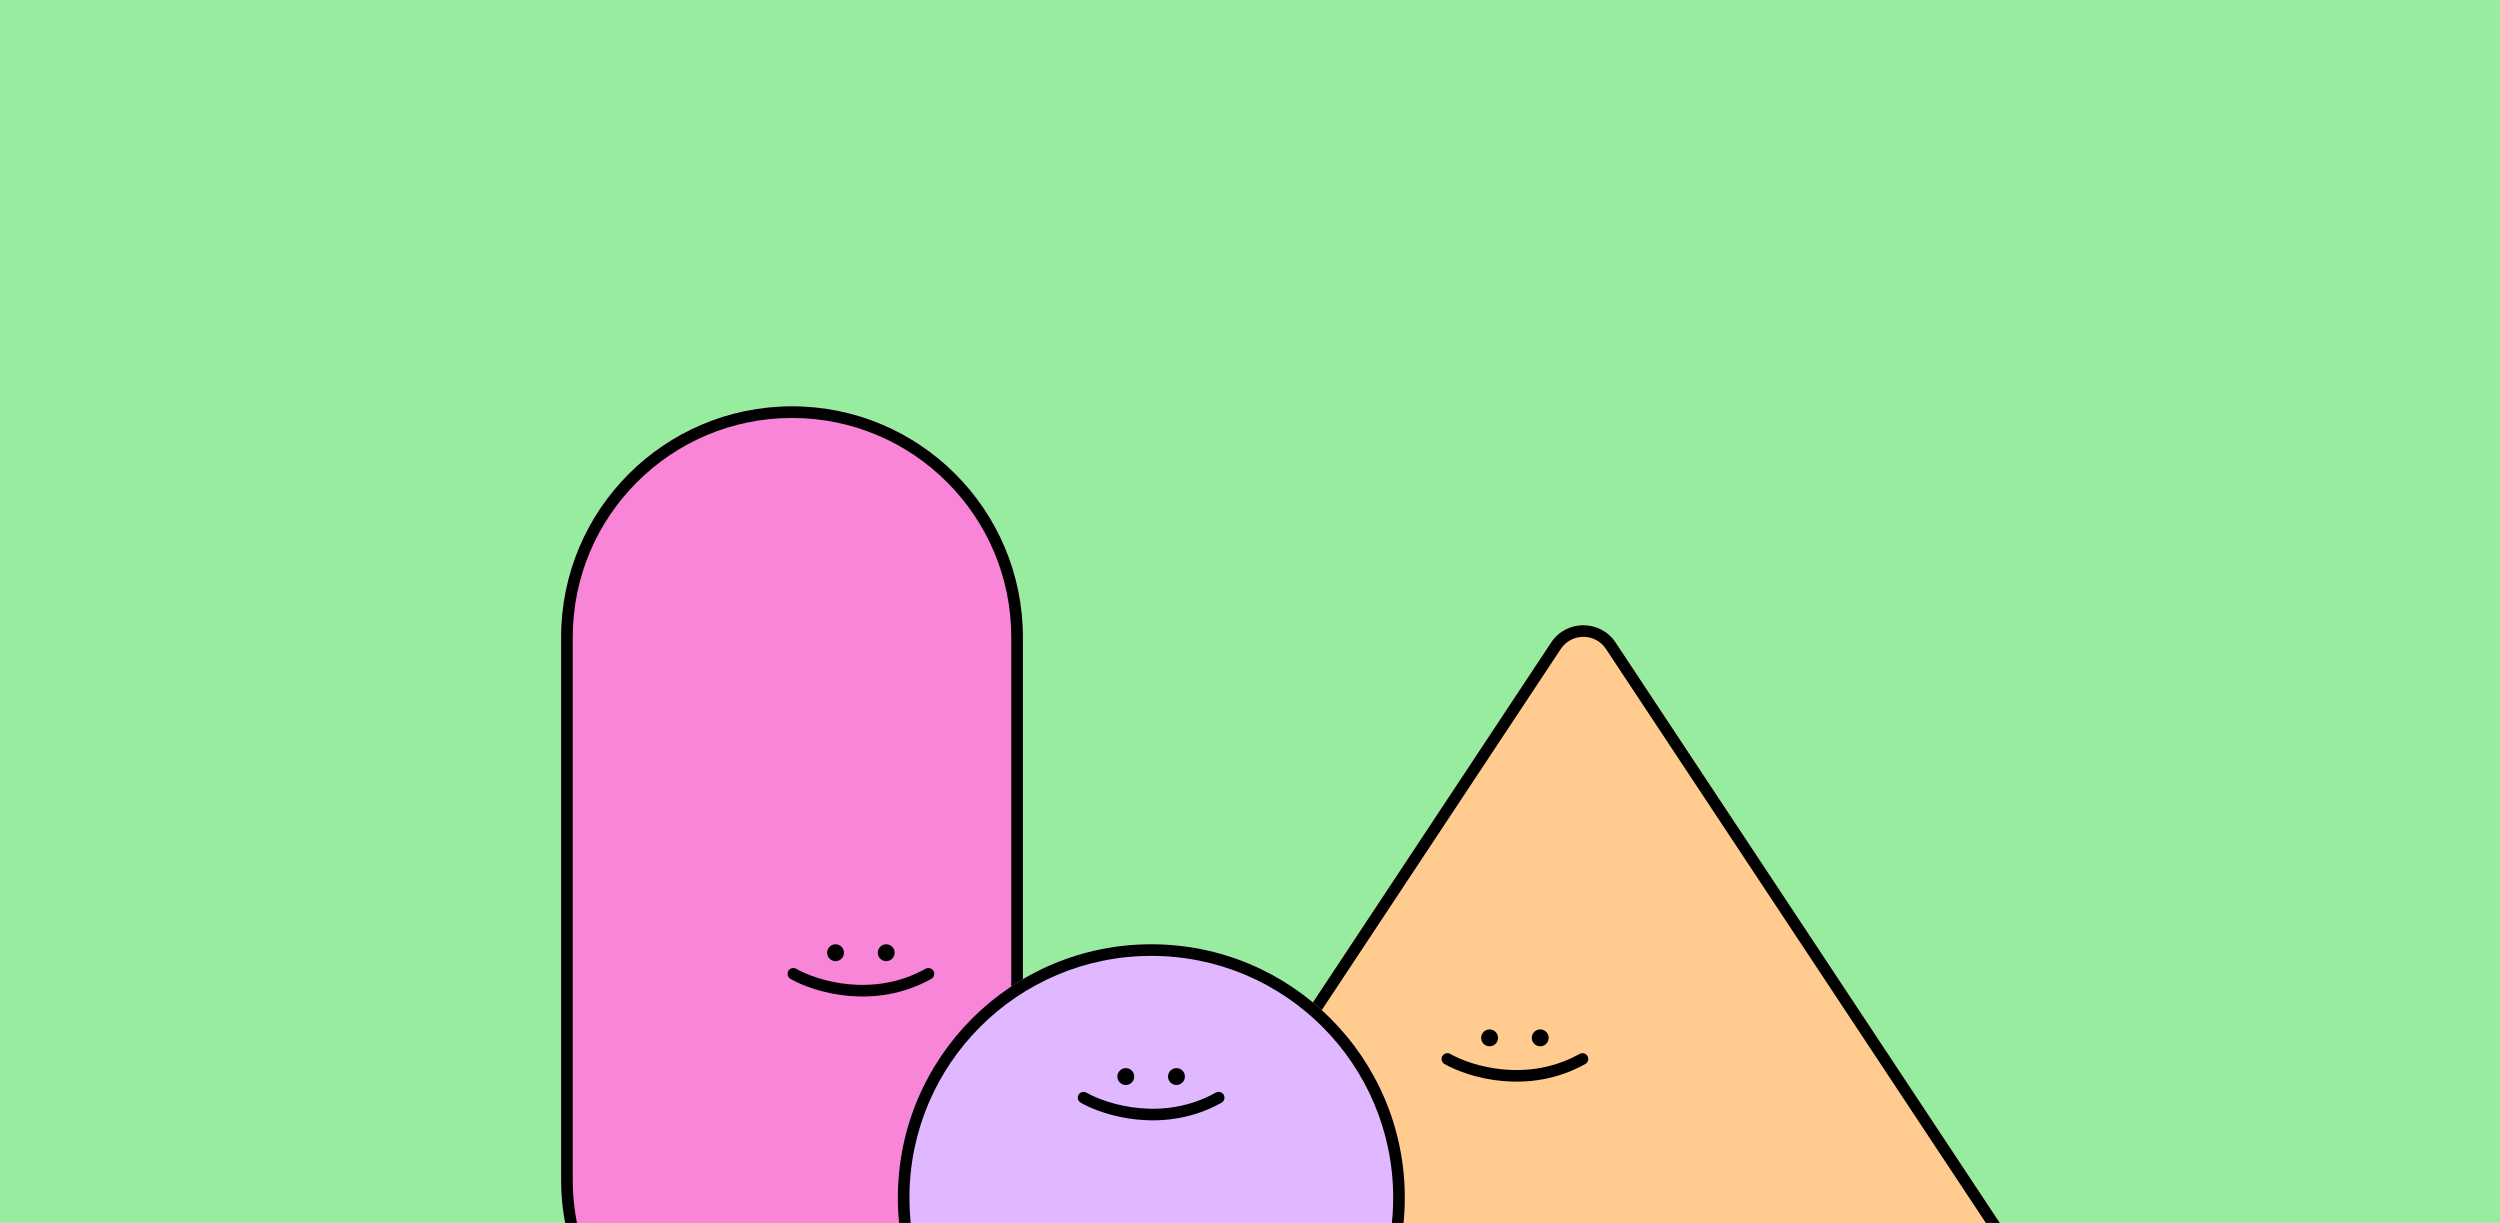
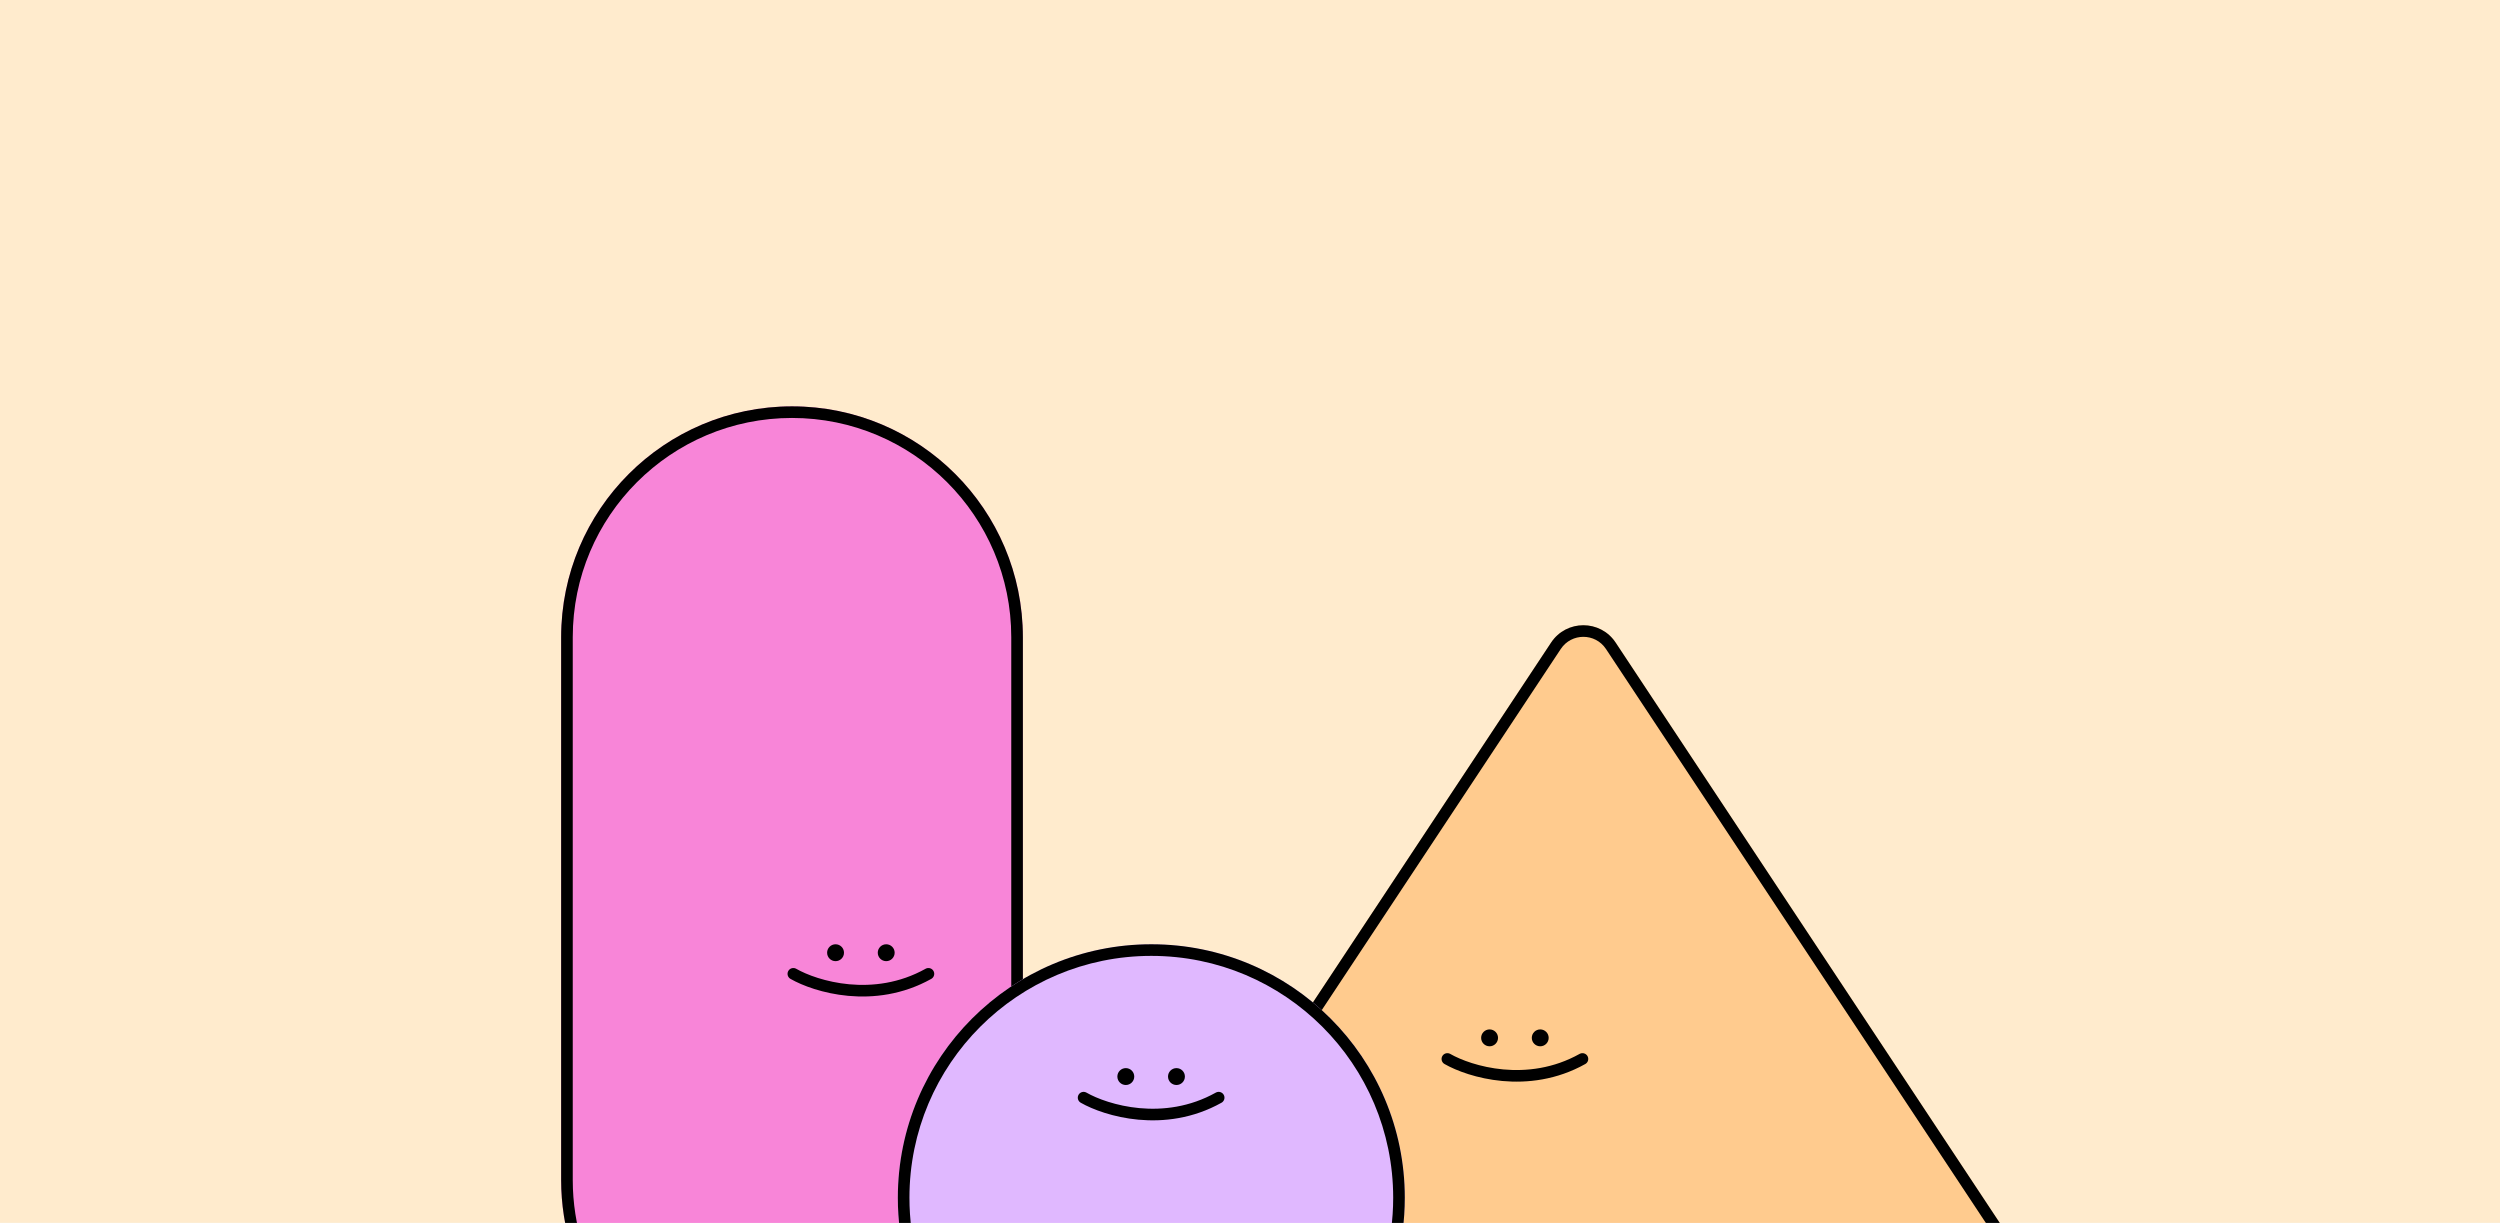
<svg xmlns="http://www.w3.org/2000/svg" width="646" height="316" viewBox="0 0 646 316" fill="none">
  <mask id="mask0" mask-type="alpha" maskUnits="userSpaceOnUse" x="0" y="0" width="646" height="316">
    <rect width="646" height="316" fill="#C4C4C4" />
  </mask>
  <g mask="url(#mask0)">
-     <rect width="646" height="316" fill="#97ECA0" />
+     <rect width="646" height="316" fill="#ffebcd" />
    <mask id="path-3-inside-1" fill="white">
      <path fill-rule="evenodd" clip-rule="evenodd" d="M417.481 166.04C413.527 160.066 404.758 160.066 400.804 166.04L301.635 315.869C297.235 322.516 302.002 331.388 309.974 331.388H383.142V422.049C383.142 426.744 386.948 430.549 391.642 430.549H394.642C399.337 430.549 403.142 426.744 403.142 422.049V331.388H414.142V422.049C414.142 426.744 417.948 430.549 422.642 430.549H426.642C431.337 430.549 435.142 426.744 435.142 422.049V331.388H508.311C516.283 331.388 521.05 322.516 516.65 315.869L417.481 166.04Z" />
    </mask>
    <path fill-rule="evenodd" clip-rule="evenodd" d="M417.481 166.04C413.527 160.066 404.758 160.066 400.804 166.04L301.635 315.869C297.235 322.516 302.002 331.388 309.974 331.388H383.142V422.049C383.142 426.744 386.948 430.549 391.642 430.549H394.642C399.337 430.549 403.142 426.744 403.142 422.049V331.388H414.142V422.049C414.142 426.744 417.948 430.549 422.642 430.549H426.642C431.337 430.549 435.142 426.744 435.142 422.049V331.388H508.311C516.283 331.388 521.05 322.516 516.65 315.869L417.481 166.04Z" fill="#FFCB8E" />
    <path d="M400.804 166.04L398.302 164.384V164.384L400.804 166.04ZM417.481 166.04L419.983 164.384V164.384L417.481 166.04ZM301.635 315.869L304.137 317.525H304.137L301.635 315.869ZM383.142 331.388H386.142V328.388H383.142V331.388ZM403.142 331.388V328.388H400.142V331.388H403.142ZM414.142 331.388H417.142V328.388H414.142V331.388ZM435.142 331.388V328.388H432.142V331.388H435.142ZM516.65 315.869L519.152 314.213L516.65 315.869ZM403.305 167.696C406.073 163.514 412.212 163.514 414.98 167.696L419.983 164.384C414.842 156.618 403.442 156.618 398.302 164.384L403.305 167.696ZM304.137 317.525L403.305 167.696L398.302 164.384L299.133 314.213L304.137 317.525ZM309.974 328.388C304.393 328.388 301.057 322.178 304.137 317.525L299.133 314.213C293.413 322.855 299.61 334.388 309.974 334.388V328.388ZM383.142 328.388H309.974V334.388H383.142V328.388ZM380.142 331.388V422.049H386.142V331.388H380.142ZM380.142 422.049C380.142 428.4 385.291 433.549 391.642 433.549V427.549C388.605 427.549 386.142 425.087 386.142 422.049H380.142ZM391.642 433.549H394.642V427.549H391.642V433.549ZM394.642 433.549C400.994 433.549 406.142 428.4 406.142 422.049H400.142C400.142 425.087 397.68 427.549 394.642 427.549V433.549ZM406.142 422.049V331.388H400.142V422.049H406.142ZM414.142 328.388H403.142V334.388H414.142V328.388ZM411.142 331.388V422.049H417.142V331.388H411.142ZM411.142 422.049C411.142 428.4 416.291 433.549 422.642 433.549V427.549C419.605 427.549 417.142 425.087 417.142 422.049H411.142ZM422.642 433.549H426.642V427.549H422.642V433.549ZM426.642 433.549C432.994 433.549 438.142 428.4 438.142 422.049H432.142C432.142 425.087 429.68 427.549 426.642 427.549V433.549ZM438.142 422.049V331.388H432.142V422.049H438.142ZM508.311 328.388H435.142V334.388H508.311V328.388ZM514.148 317.524C517.228 322.178 513.891 328.388 508.311 328.388V334.388C518.674 334.388 524.872 322.855 519.152 314.213L514.148 317.524ZM414.98 167.696L514.148 317.524L519.152 314.213L419.983 164.384L414.98 167.696Z" fill="black" mask="url(#path-3-inside-1)" />
    <circle cx="384.908" cy="268.182" r="2.182" fill="black" />
    <circle cx="397.997" cy="268.182" r="2.182" fill="black" />
    <path d="M374 273.636C379.748 276.928 394.777 281.538 408.905 273.636" stroke="black" stroke-width="3" stroke-linecap="round" />
    <mask id="path-8-inside-2" fill="white">
      <path fill-rule="evenodd" clip-rule="evenodd" d="M145 164.655C145 131.709 171.709 105 204.655 105C237.602 105 264.311 131.709 264.311 164.655V304.914C264.311 330.317 248.432 352.012 226.058 360.615V392.5C226.058 397.194 222.253 401 217.558 401H217.254C212.559 401 208.754 397.194 208.754 392.5V364.431C207.4 364.523 206.033 364.569 204.655 364.569C202.968 364.569 201.298 364.499 199.646 364.362V392.5C199.646 397.194 195.841 401 191.146 401H190.842C186.147 401 182.342 397.194 182.342 392.5V360.256C160.449 351.42 145 329.971 145 304.914V164.655Z" />
    </mask>
    <path fill-rule="evenodd" clip-rule="evenodd" d="M145 164.655C145 131.709 171.709 105 204.655 105C237.602 105 264.311 131.709 264.311 164.655V304.914C264.311 330.317 248.432 352.012 226.058 360.615V392.5C226.058 397.194 222.253 401 217.558 401H217.254C212.559 401 208.754 397.194 208.754 392.5V364.431C207.4 364.523 206.033 364.569 204.655 364.569C202.968 364.569 201.298 364.499 199.646 364.362V392.5C199.646 397.194 195.841 401 191.146 401H190.842C186.147 401 182.342 397.194 182.342 392.5V360.256C160.449 351.42 145 329.971 145 304.914V164.655Z" fill="#F885D8" />
    <path d="M226.058 360.615L224.982 357.815L223.058 358.554V360.615H226.058ZM208.754 364.431H211.754V361.22L208.551 361.438L208.754 364.431ZM199.646 364.362L199.895 361.372L196.646 361.102V364.362H199.646ZM182.342 360.256H185.342V358.232L183.464 357.474L182.342 360.256ZM204.655 102C170.052 102 142 130.052 142 164.655H148C148 133.365 173.365 108 204.655 108V102ZM267.311 164.655C267.311 130.052 239.259 102 204.655 102V108C235.945 108 261.311 133.365 261.311 164.655H267.311ZM267.311 304.914V164.655H261.311V304.914H267.311ZM227.135 363.415C250.629 354.382 267.311 331.6 267.311 304.914H261.311C261.311 329.035 246.235 349.643 224.982 357.815L227.135 363.415ZM223.058 360.615V392.5H229.058V360.615H223.058ZM223.058 392.5C223.058 395.538 220.596 398 217.558 398V404C223.91 404 229.058 398.851 229.058 392.5H223.058ZM217.558 398H217.254V404H217.558V398ZM217.254 398C214.216 398 211.754 395.538 211.754 392.5H205.754C205.754 398.851 210.903 404 217.254 404V398ZM211.754 392.5V364.431H205.754V392.5H211.754ZM204.655 367.569C206.101 367.569 207.535 367.52 208.957 367.424L208.551 361.438C207.264 361.525 205.965 361.569 204.655 361.569V367.569ZM199.398 367.352C201.132 367.496 202.885 367.569 204.655 367.569V361.569C203.051 361.569 201.464 361.503 199.895 361.372L199.398 367.352ZM202.646 392.5V364.362H196.646V392.5H202.646ZM191.146 404C197.497 404 202.646 398.851 202.646 392.5H196.646C196.646 395.538 194.184 398 191.146 398V404ZM190.842 404H191.146V398H190.842V404ZM179.342 392.5C179.342 398.851 184.49 404 190.842 404V398C187.804 398 185.342 395.538 185.342 392.5H179.342ZM179.342 360.256V392.5H185.342V360.256H179.342ZM142 304.914C142 331.236 158.231 353.76 181.219 363.038L183.464 357.474C162.667 349.081 148 328.706 148 304.914H142ZM142 164.655V304.914H148V164.655H142Z" fill="black" mask="url(#path-8-inside-2)" />
    <mask id="path-10-inside-3" fill="white">
      <path fill-rule="evenodd" clip-rule="evenodd" d="M331 365.797C350.164 354.369 363 333.433 363 309.5C363 273.325 333.675 244 297.5 244C261.325 244 232 273.325 232 309.5C232 333.015 244.391 353.635 263 365.188V390C263 396.075 267.925 401 274 401H281C287.075 401 292 396.075 292 390V374.772C293.813 374.923 295.648 375 297.5 375C299.013 375 300.513 374.949 302 374.848V390C302 396.075 306.925 401 313 401H320C326.075 401 331 396.075 331 390V365.797Z" />
    </mask>
    <path fill-rule="evenodd" clip-rule="evenodd" d="M331 365.797C350.164 354.369 363 333.433 363 309.5C363 273.325 333.675 244 297.5 244C261.325 244 232 273.325 232 309.5C232 333.015 244.391 353.635 263 365.188V390C263 396.075 267.925 401 274 401H281C287.075 401 292 396.075 292 390V374.772C293.813 374.923 295.648 375 297.5 375C299.013 375 300.513 374.949 302 374.848V390C302 396.075 306.925 401 313 401H320C326.075 401 331 396.075 331 390V365.797Z" fill="#E0B8FF" />
    <path d="M331 365.797L329.463 363.22L328 364.093V365.797H331ZM263 365.188H266V363.52L264.582 362.639L263 365.188ZM292 374.772L292.249 371.783L289 371.513V374.772H292ZM302 374.848H305V371.637L301.797 371.855L302 374.848ZM360 309.5C360 332.334 347.757 352.311 329.463 363.22L332.537 368.373C352.57 356.426 366 334.533 366 309.5H360ZM297.5 247C332.018 247 360 274.982 360 309.5H366C366 271.668 335.332 241 297.5 241V247ZM235 309.5C235 274.982 262.982 247 297.5 247V241C259.668 241 229 271.668 229 309.5H235ZM264.582 362.639C246.818 351.611 235 331.934 235 309.5H229C229 334.095 241.964 355.66 261.418 367.737L264.582 362.639ZM260 365.188V390H266V365.188H260ZM260 390C260 397.732 266.268 404 274 404V398C269.582 398 266 394.418 266 390H260ZM274 404H281V398H274V404ZM281 404C288.732 404 295 397.732 295 390H289C289 394.418 285.418 398 281 398V404ZM295 390V374.772H289V390H295ZM297.5 372C295.731 372 293.979 371.927 292.249 371.783L291.751 377.762C293.647 377.92 295.565 378 297.5 378V372ZM301.797 371.855C300.378 371.951 298.945 372 297.5 372V378C299.08 378 300.649 377.946 302.203 377.841L301.797 371.855ZM299 374.848V390H305V374.848H299ZM299 390C299 397.732 305.268 404 313 404V398C308.582 398 305 394.418 305 390H299ZM313 404H320V398H313V404ZM320 404C327.732 404 334 397.732 334 390H328C328 394.418 324.418 398 320 398V404ZM334 390V365.797H328V390H334Z" fill="black" mask="url(#path-10-inside-3)" />
    <circle cx="290.908" cy="278.182" r="2.182" fill="black" />
    <circle cx="303.997" cy="278.182" r="2.182" fill="black" />
    <path d="M280 283.636C285.748 286.928 300.777 291.538 314.905 283.636" stroke="black" stroke-width="3" stroke-linecap="round" />
    <circle cx="215.908" cy="246.182" r="2.182" fill="black" />
    <circle cx="228.997" cy="246.182" r="2.182" fill="black" />
    <path d="M205 251.636C210.748 254.928 225.777 259.538 239.905 251.636" stroke="black" stroke-width="3" stroke-linecap="round" />
  </g>
</svg>
